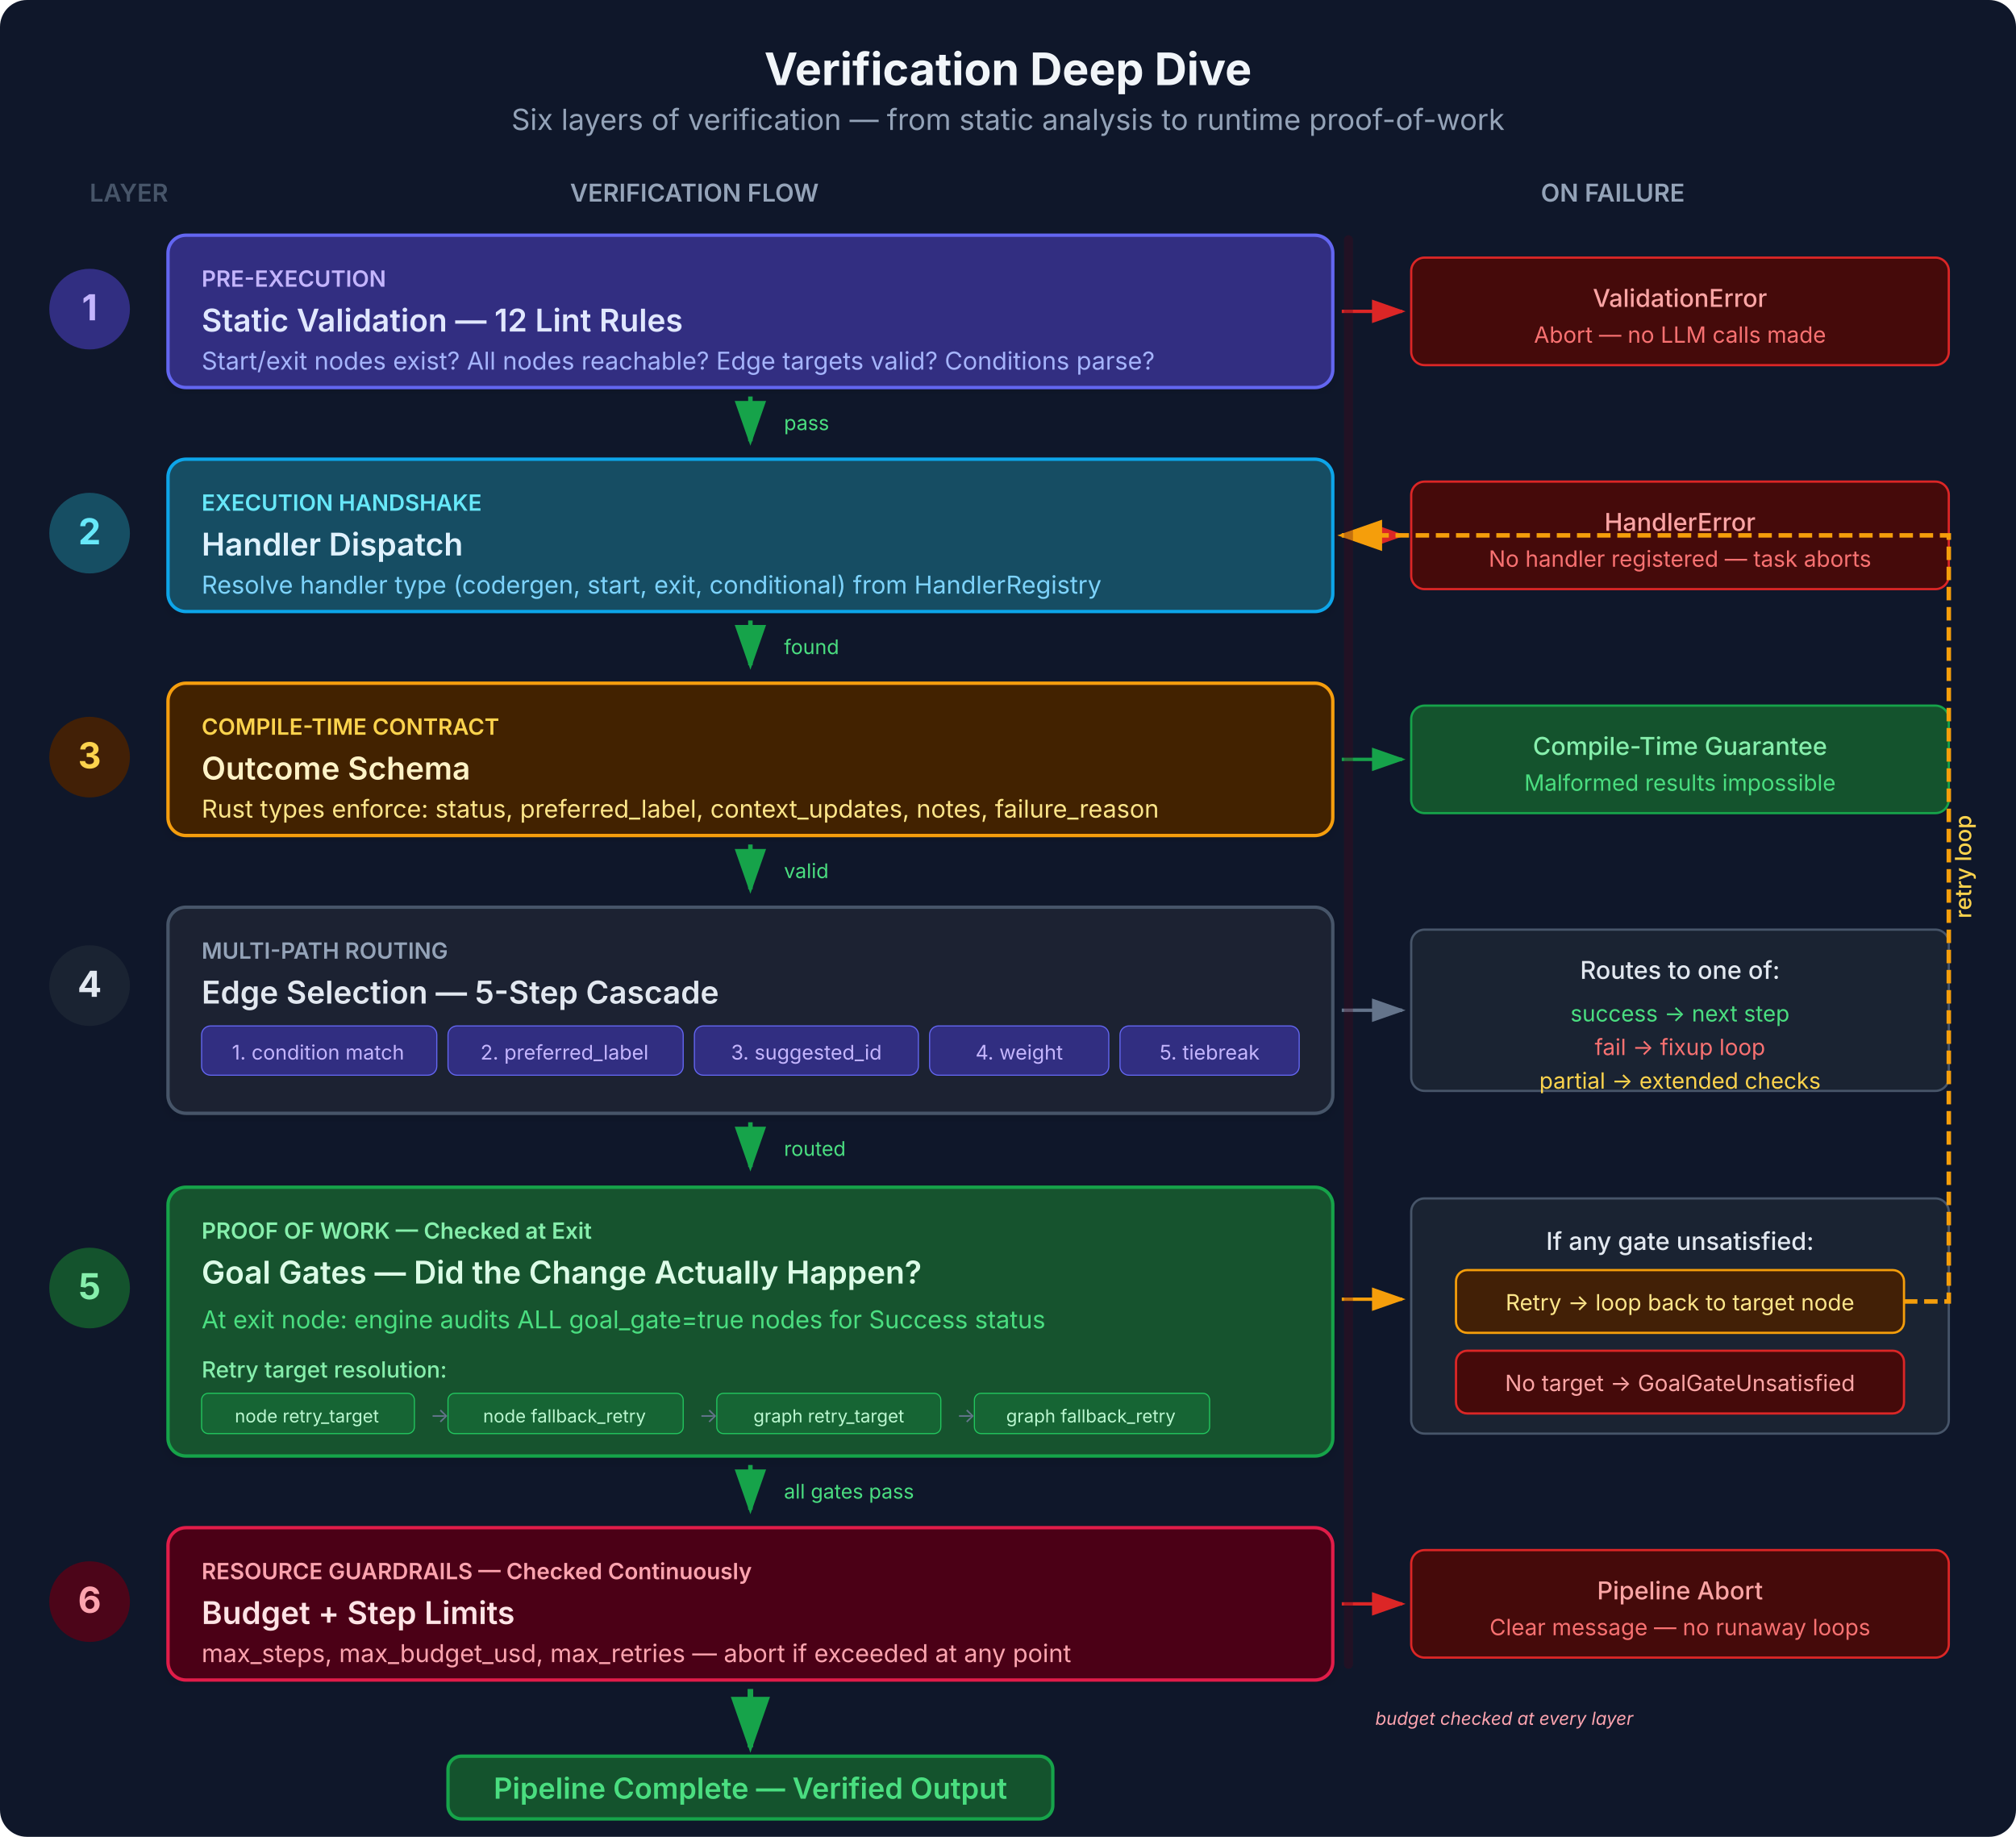
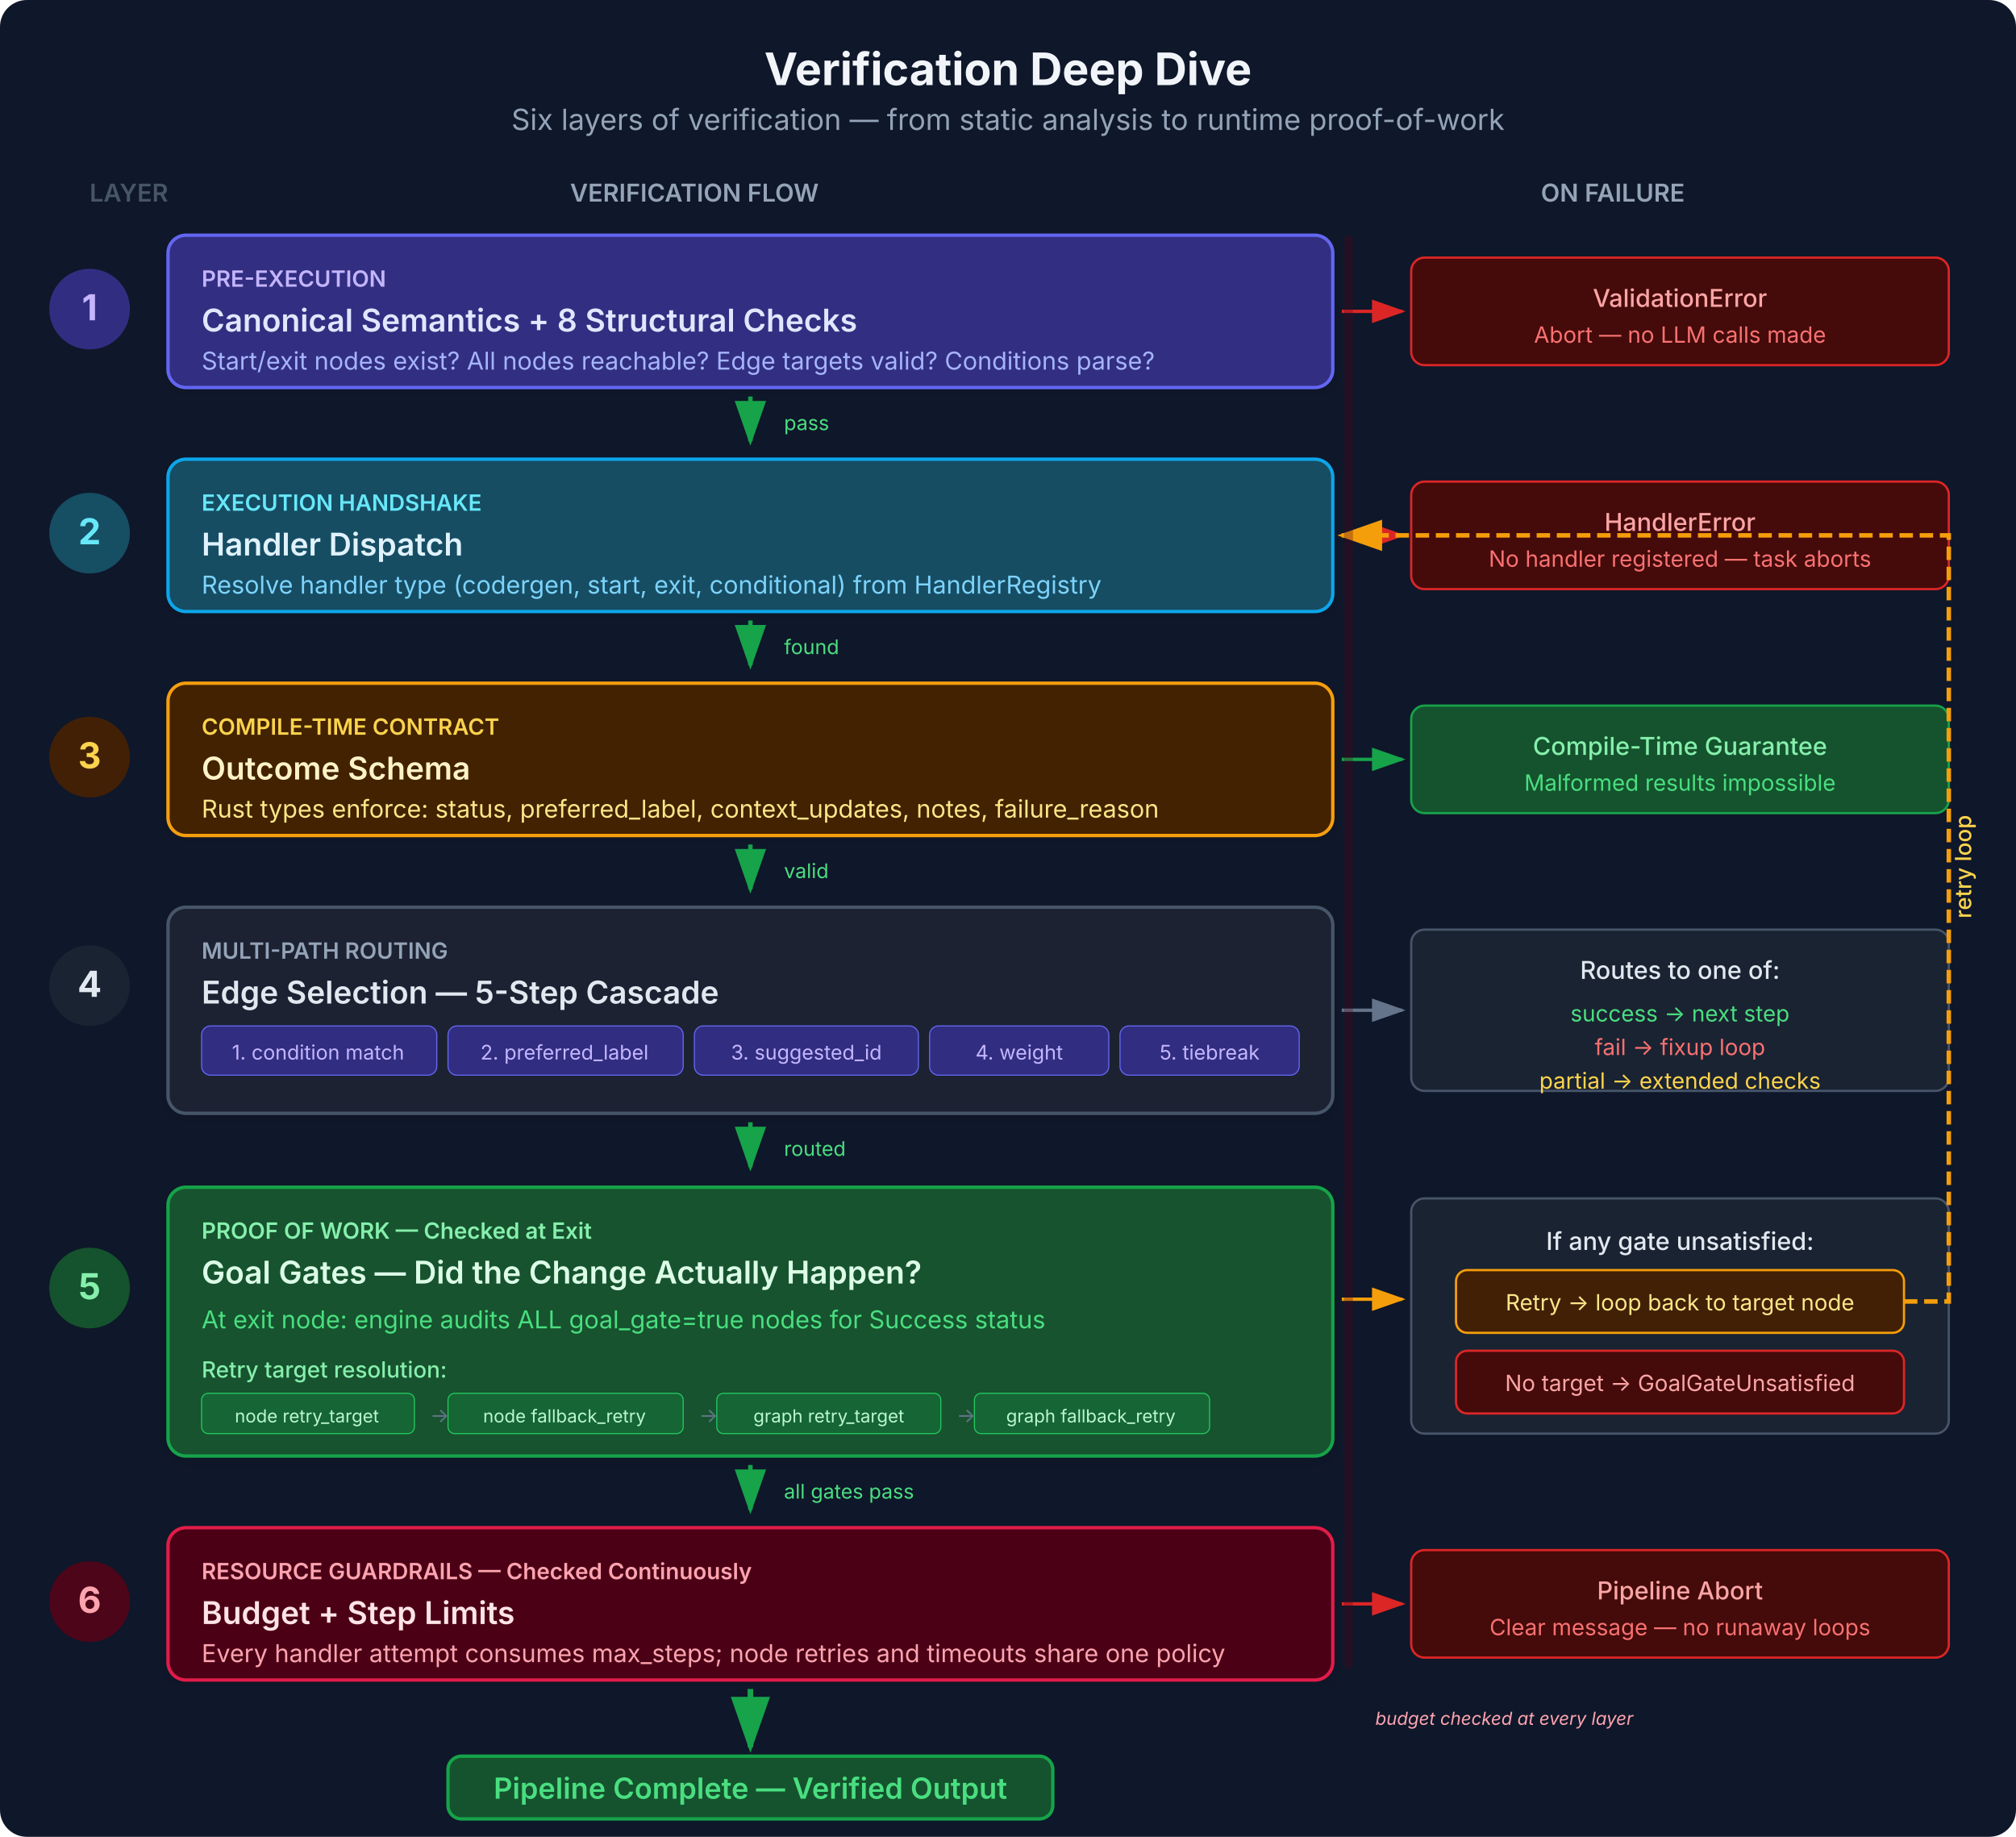
<svg xmlns="http://www.w3.org/2000/svg" viewBox="0 0 900 820" font-family="system-ui, -apple-system, 'Segoe UI', sans-serif">
  <defs>
    <marker id="arrow" markerWidth="10" markerHeight="7" refX="9" refY="3.5" orient="auto">
      <polygon points="0 0, 10 3.5, 0 7" fill="#64748b" />
    </marker>
    <marker id="arrow-green" markerWidth="10" markerHeight="7" refX="9" refY="3.5" orient="auto">
      <polygon points="0 0, 10 3.5, 0 7" fill="#16a34a" />
    </marker>
    <marker id="arrow-red" markerWidth="10" markerHeight="7" refX="9" refY="3.5" orient="auto">
      <polygon points="0 0, 10 3.5, 0 7" fill="#dc2626" />
    </marker>
    <marker id="arrow-amber" markerWidth="10" markerHeight="7" refX="9" refY="3.5" orient="auto">
      <polygon points="0 0, 10 3.5, 0 7" fill="#f59e0b" />
    </marker>
    <marker id="arrow-blue" markerWidth="10" markerHeight="7" refX="9" refY="3.5" orient="auto">
      <polygon points="0 0, 10 3.5, 0 7" fill="#38bdf8" />
    </marker>
    <filter id="shadow" x="-4%" y="-4%" width="108%" height="108%">
      <feDropShadow dx="0" dy="2" stdDeviation="3" flood-opacity="0.1" />
    </filter>
  </defs>
  <rect width="900" height="820" rx="12" fill="#0f172a" />
  <text x="450" y="38" text-anchor="middle" fill="#f1f5f9" font-size="20" font-weight="700">Verification Deep Dive</text>
  <text x="450" y="58" text-anchor="middle" fill="#94a3b8" font-size="13">Six layers of verification — from static analysis to runtime proof-of-work</text>
  <text x="40" y="90" fill="#475569" font-size="11" font-weight="600">LAYER</text>
  <text x="310" y="90" text-anchor="middle" fill="#94a3b8" font-size="11" font-weight="600">VERIFICATION FLOW</text>
  <text x="720" y="90" text-anchor="middle" fill="#94a3b8" font-size="11" font-weight="600">ON FAILURE</text>
  <circle cx="40" cy="138" r="18" fill="#312e81" />
  <text x="40" y="143" text-anchor="middle" fill="#c4b5fd" font-size="16" font-weight="700">1</text>
  <rect x="75" y="105" width="520" height="68" rx="8" fill="#312e81" stroke="#6366f1" stroke-width="1.5" filter="url(#shadow)" />
  <text x="90" y="128" fill="#c4b5fd" font-size="10" font-weight="600">PRE-EXECUTION</text>
-   <text x="90" y="148" fill="#e0e7ff" font-size="14" font-weight="600">Static Validation — 12 Lint Rules</text>
+   <text x="90" y="148" fill="#e0e7ff" font-size="14" font-weight="600">Canonical Semantics + 8 Structural Checks</text>
  <text x="90" y="165" fill="#a5b4fc" font-size="11">Start/exit nodes exist? All nodes reachable? Edge targets valid? Conditions parse?</text>
  <rect x="630" y="115" width="240" height="48" rx="6" fill="#450a0a" stroke="#dc2626" stroke-width="1" />
  <text x="750" y="137" text-anchor="middle" fill="#fca5a5" font-size="11" font-weight="500">ValidationError</text>
  <text x="750" y="153" text-anchor="middle" fill="#f87171" font-size="10">Abort — no LLM calls made</text>
  <line x1="599" y1="139" x2="626" y2="139" stroke="#dc2626" stroke-width="1.5" marker-end="url(#arrow-red)" />
  <line x1="335" y1="177" x2="335" y2="197" stroke="#16a34a" stroke-width="2" marker-end="url(#arrow-green)" />
  <text x="350" y="192" fill="#4ade80" font-size="9">pass</text>
  <circle cx="40" cy="238" r="18" fill="#164e63" />
  <text x="40" y="243" text-anchor="middle" fill="#67e8f9" font-size="16" font-weight="700">2</text>
  <rect x="75" y="205" width="520" height="68" rx="8" fill="#164e63" stroke="#0ea5e9" stroke-width="1.5" filter="url(#shadow)" />
  <text x="90" y="228" fill="#67e8f9" font-size="10" font-weight="600">EXECUTION HANDSHAKE</text>
  <text x="90" y="248" fill="#e0f2fe" font-size="14" font-weight="600">Handler Dispatch</text>
  <text x="90" y="265" fill="#7dd3fc" font-size="11">Resolve handler type (codergen, start, exit, conditional) from HandlerRegistry</text>
  <rect x="630" y="215" width="240" height="48" rx="6" fill="#450a0a" stroke="#dc2626" stroke-width="1" />
  <text x="750" y="237" text-anchor="middle" fill="#fca5a5" font-size="11" font-weight="500">HandlerError</text>
  <text x="750" y="253" text-anchor="middle" fill="#f87171" font-size="10">No handler registered — task aborts</text>
  <line x1="599" y1="239" x2="626" y2="239" stroke="#dc2626" stroke-width="1.5" marker-end="url(#arrow-red)" />
  <line x1="335" y1="277" x2="335" y2="297" stroke="#16a34a" stroke-width="2" marker-end="url(#arrow-green)" />
  <text x="350" y="292" fill="#4ade80" font-size="9">found</text>
  <circle cx="40" cy="338" r="18" fill="#422006" />
  <text x="40" y="343" text-anchor="middle" fill="#fcd34d" font-size="16" font-weight="700">3</text>
  <rect x="75" y="305" width="520" height="68" rx="8" fill="#422006" stroke="#f59e0b" stroke-width="1.5" filter="url(#shadow)" />
  <text x="90" y="328" fill="#fcd34d" font-size="10" font-weight="600">COMPILE-TIME CONTRACT</text>
  <text x="90" y="348" fill="#fef3c7" font-size="14" font-weight="600">Outcome Schema</text>
  <text x="90" y="365" fill="#fde68a" font-size="11">Rust types enforce: status, preferred_label, context_updates, notes, failure_reason</text>
  <rect x="630" y="315" width="240" height="48" rx="6" fill="#14532d" stroke="#16a34a" stroke-width="1" />
  <text x="750" y="337" text-anchor="middle" fill="#86efac" font-size="11" font-weight="500">Compile-Time Guarantee</text>
  <text x="750" y="353" text-anchor="middle" fill="#4ade80" font-size="10">Malformed results impossible</text>
  <line x1="599" y1="339" x2="626" y2="339" stroke="#16a34a" stroke-width="1.5" marker-end="url(#arrow-green)" />
  <line x1="335" y1="377" x2="335" y2="397" stroke="#16a34a" stroke-width="2" marker-end="url(#arrow-green)" />
  <text x="350" y="392" fill="#4ade80" font-size="9">valid</text>
  <circle cx="40" cy="440" r="18" fill="#1a2332" />
  <text x="40" y="445" text-anchor="middle" fill="#e2e8f0" font-size="16" font-weight="700">4</text>
  <rect x="75" y="405" width="520" height="92" rx="8" fill="#1a2332" stroke="#475569" stroke-width="1.5" filter="url(#shadow)" />
  <text x="90" y="428" fill="#94a3b8" font-size="10" font-weight="600">MULTI-PATH ROUTING</text>
  <text x="90" y="448" fill="#e2e8f0" font-size="14" font-weight="600">Edge Selection — 5-Step Cascade</text>
  <rect x="90" y="458" width="105" height="22" rx="4" fill="#312e81" stroke="#6366f1" stroke-width="0.5" />
  <text x="142" y="473" text-anchor="middle" fill="#c4b5fd" font-size="9">1. condition match</text>
  <rect x="200" y="458" width="105" height="22" rx="4" fill="#312e81" stroke="#6366f1" stroke-width="0.5" />
  <text x="252" y="473" text-anchor="middle" fill="#c4b5fd" font-size="9">2. preferred_label</text>
  <rect x="310" y="458" width="100" height="22" rx="4" fill="#312e81" stroke="#6366f1" stroke-width="0.5" />
  <text x="360" y="473" text-anchor="middle" fill="#c4b5fd" font-size="9">3. suggested_id</text>
  <rect x="415" y="458" width="80" height="22" rx="4" fill="#312e81" stroke="#6366f1" stroke-width="0.5" />
  <text x="455" y="473" text-anchor="middle" fill="#c4b5fd" font-size="9">4. weight</text>
  <rect x="500" y="458" width="80" height="22" rx="4" fill="#312e81" stroke="#6366f1" stroke-width="0.5" />
  <text x="540" y="473" text-anchor="middle" fill="#c4b5fd" font-size="9">5. tiebreak</text>
  <rect x="630" y="415" width="240" height="72" rx="6" fill="#1a2332" stroke="#475569" stroke-width="1" />
  <text x="750" y="437" text-anchor="middle" fill="#e2e8f0" font-size="11" font-weight="500">Routes to one of:</text>
  <text x="750" y="456" text-anchor="middle" fill="#4ade80" font-size="10">success → next step</text>
  <text x="750" y="471" text-anchor="middle" fill="#f87171" font-size="10">fail → fixup loop</text>
  <text x="750" y="486" text-anchor="middle" fill="#fcd34d" font-size="10">partial → extended checks</text>
  <line x1="599" y1="451" x2="626" y2="451" stroke="#64748b" stroke-width="1.5" marker-end="url(#arrow)" />
  <line x1="335" y1="501" x2="335" y2="521" stroke="#16a34a" stroke-width="2" marker-end="url(#arrow-green)" />
  <text x="350" y="516" fill="#4ade80" font-size="9">routed</text>
  <circle cx="40" cy="575" r="18" fill="#14532d" />
  <text x="40" y="580" text-anchor="middle" fill="#86efac" font-size="16" font-weight="700">5</text>
  <rect x="75" y="530" width="520" height="120" rx="8" fill="#14532d" stroke="#16a34a" stroke-width="1.5" filter="url(#shadow)" />
  <text x="90" y="553" fill="#86efac" font-size="10" font-weight="600">PROOF OF WORK — Checked at Exit</text>
  <text x="90" y="573" fill="#dcfce7" font-size="14" font-weight="600">Goal Gates — Did the Change Actually Happen?</text>
  <text x="90" y="593" fill="#4ade80" font-size="11">At exit node: engine audits ALL goal_gate=true nodes for Success status</text>
  <text x="90" y="615" fill="#86efac" font-size="10" font-weight="500">Retry target resolution:</text>
  <rect x="90" y="622" width="95" height="18" rx="3" fill="#166534" stroke="#22c55e" stroke-width="0.5" />
  <text x="137" y="635" text-anchor="middle" fill="#bbf7d0" font-size="8">node retry_target</text>
  <text x="192" y="635" fill="#64748b" font-size="9">→</text>
  <rect x="200" y="622" width="105" height="18" rx="3" fill="#166534" stroke="#22c55e" stroke-width="0.5" />
  <text x="252" y="635" text-anchor="middle" fill="#bbf7d0" font-size="8">node fallback_retry</text>
  <text x="312" y="635" fill="#64748b" font-size="9">→</text>
  <rect x="320" y="622" width="100" height="18" rx="3" fill="#166534" stroke="#22c55e" stroke-width="0.5" />
  <text x="370" y="635" text-anchor="middle" fill="#bbf7d0" font-size="8">graph retry_target</text>
  <text x="427" y="635" fill="#64748b" font-size="9">→</text>
  <rect x="435" y="622" width="105" height="18" rx="3" fill="#166534" stroke="#22c55e" stroke-width="0.5" />
  <text x="487" y="635" text-anchor="middle" fill="#bbf7d0" font-size="8">graph fallback_retry</text>
  <rect x="630" y="535" width="240" height="105" rx="6" fill="#1a2332" stroke="#475569" stroke-width="1" />
  <text x="750" y="558" text-anchor="middle" fill="#e2e8f0" font-size="11" font-weight="500">If any gate unsatisfied:</text>
  <rect x="650" y="567" width="200" height="28" rx="5" fill="#422006" stroke="#f59e0b" stroke-width="1" />
  <text x="750" y="585" text-anchor="middle" fill="#fde68a" font-size="10">Retry → loop back to target node</text>
  <rect x="650" y="603" width="200" height="28" rx="5" fill="#450a0a" stroke="#dc2626" stroke-width="1" />
  <text x="750" y="621" text-anchor="middle" fill="#fca5a5" font-size="10">No target → GoalGateUnsatisfied</text>
  <line x1="599" y1="580" x2="626" y2="580" stroke="#f59e0b" stroke-width="1.5" marker-end="url(#arrow-amber)" />
  <path d="M 850 581 L 870 581 L 870 239 L 599 239" stroke="#f59e0b" stroke-width="2" fill="none" marker-end="url(#arrow-amber)" stroke-dasharray="6,3" />
  <text x="880" y="410" fill="#fcd34d" font-size="10" font-weight="500" transform="rotate(-90, 880, 410)">retry loop</text>
  <line x1="335" y1="654" x2="335" y2="674" stroke="#16a34a" stroke-width="2" marker-end="url(#arrow-green)" />
  <text x="350" y="669" fill="#4ade80" font-size="9">all gates pass</text>
  <circle cx="40" cy="715" r="18" fill="#4c0519" />
  <text x="40" y="720" text-anchor="middle" fill="#fda4af" font-size="16" font-weight="700">6</text>
  <rect x="75" y="682" width="520" height="68" rx="8" fill="#4c0519" stroke="#e11d48" stroke-width="1.5" filter="url(#shadow)" />
  <text x="90" y="705" fill="#fda4af" font-size="10" font-weight="600">RESOURCE GUARDRAILS — Checked Continuously</text>
  <text x="90" y="725" fill="#ffe4e6" font-size="14" font-weight="600">Budget + Step Limits</text>
-   <text x="90" y="742" fill="#fda4af" font-size="11">max_steps, max_budget_usd, max_retries — abort if exceeded at any point</text>
+   <text x="90" y="742" fill="#fda4af" font-size="11">Every handler attempt consumes max_steps; node retries and timeouts share one policy</text>
  <rect x="630" y="692" width="240" height="48" rx="6" fill="#450a0a" stroke="#dc2626" stroke-width="1" />
  <text x="750" y="714" text-anchor="middle" fill="#fca5a5" font-size="11" font-weight="500">Pipeline Abort</text>
  <text x="750" y="730" text-anchor="middle" fill="#f87171" font-size="10">Clear message — no runaway loops</text>
  <line x1="599" y1="716" x2="626" y2="716" stroke="#dc2626" stroke-width="1.5" marker-end="url(#arrow-red)" />
  <rect x="600" y="105" width="4" height="640" rx="2" fill="#4c0519" opacity="0.3" />
  <text x="614" y="770" fill="#fda4af" font-size="8" font-style="italic">budget checked at every layer</text>
  <line x1="335" y1="754" x2="335" y2="780" stroke="#16a34a" stroke-width="2.5" marker-end="url(#arrow-green)" />
  <rect x="200" y="784" width="270" height="28" rx="6" fill="#14532d" stroke="#16a34a" stroke-width="1.5" />
  <text x="335" y="803" text-anchor="middle" fill="#4ade80" font-size="13" font-weight="600">Pipeline Complete — Verified Output</text>
</svg>
